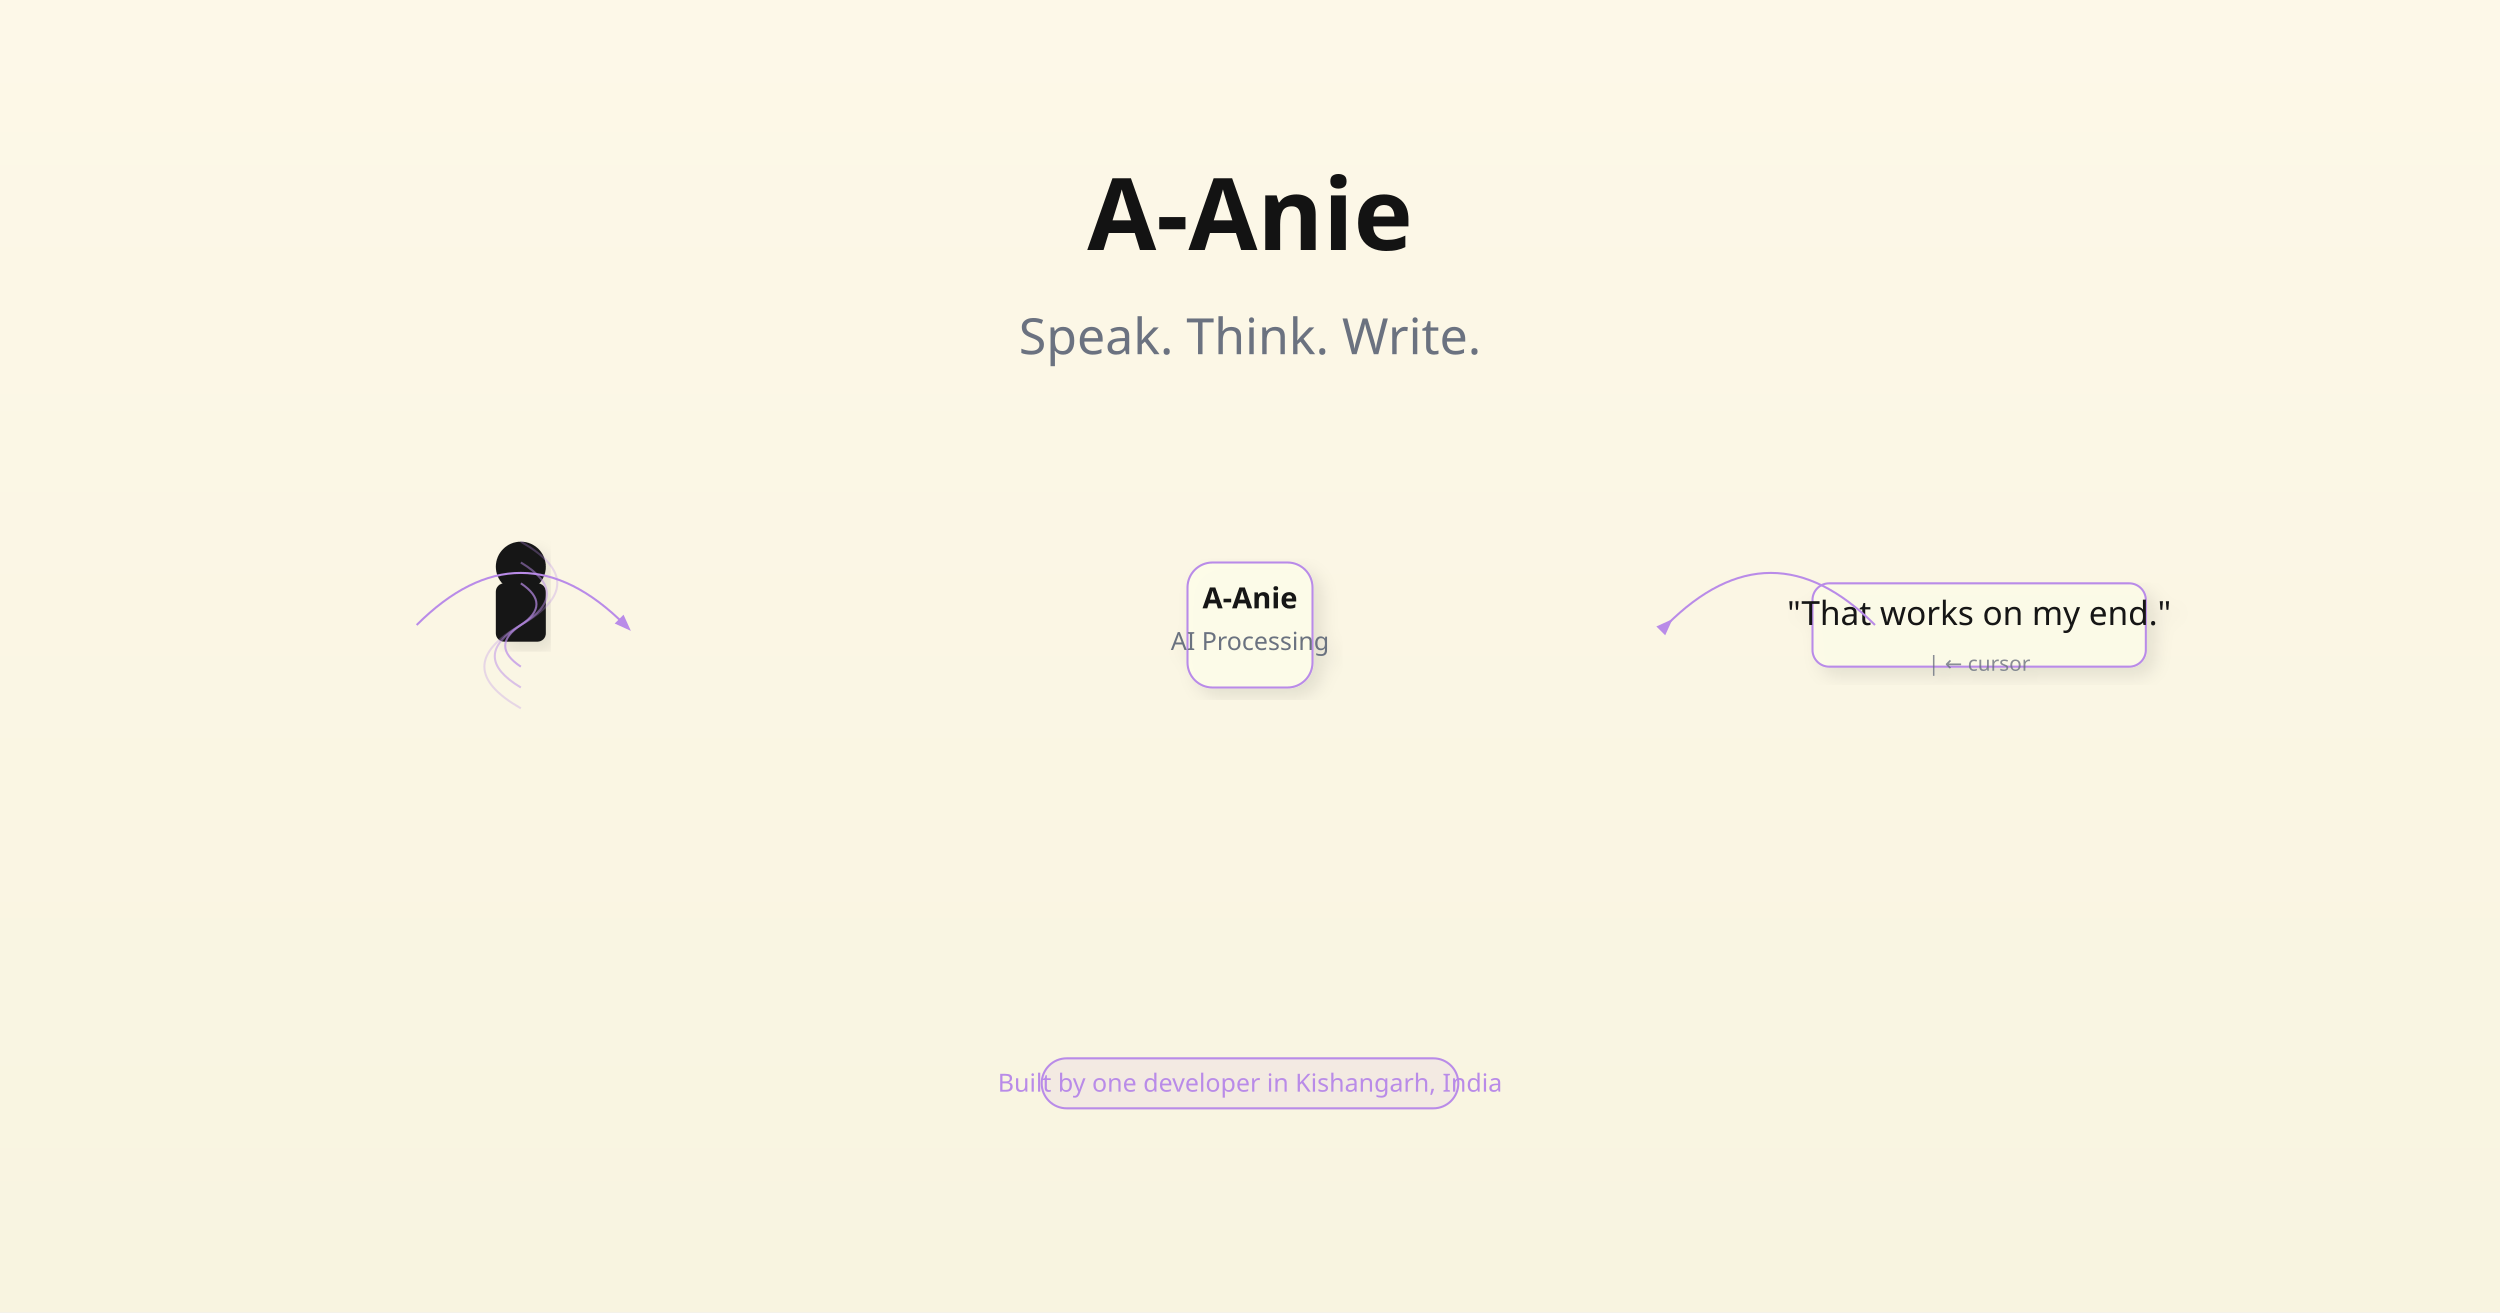
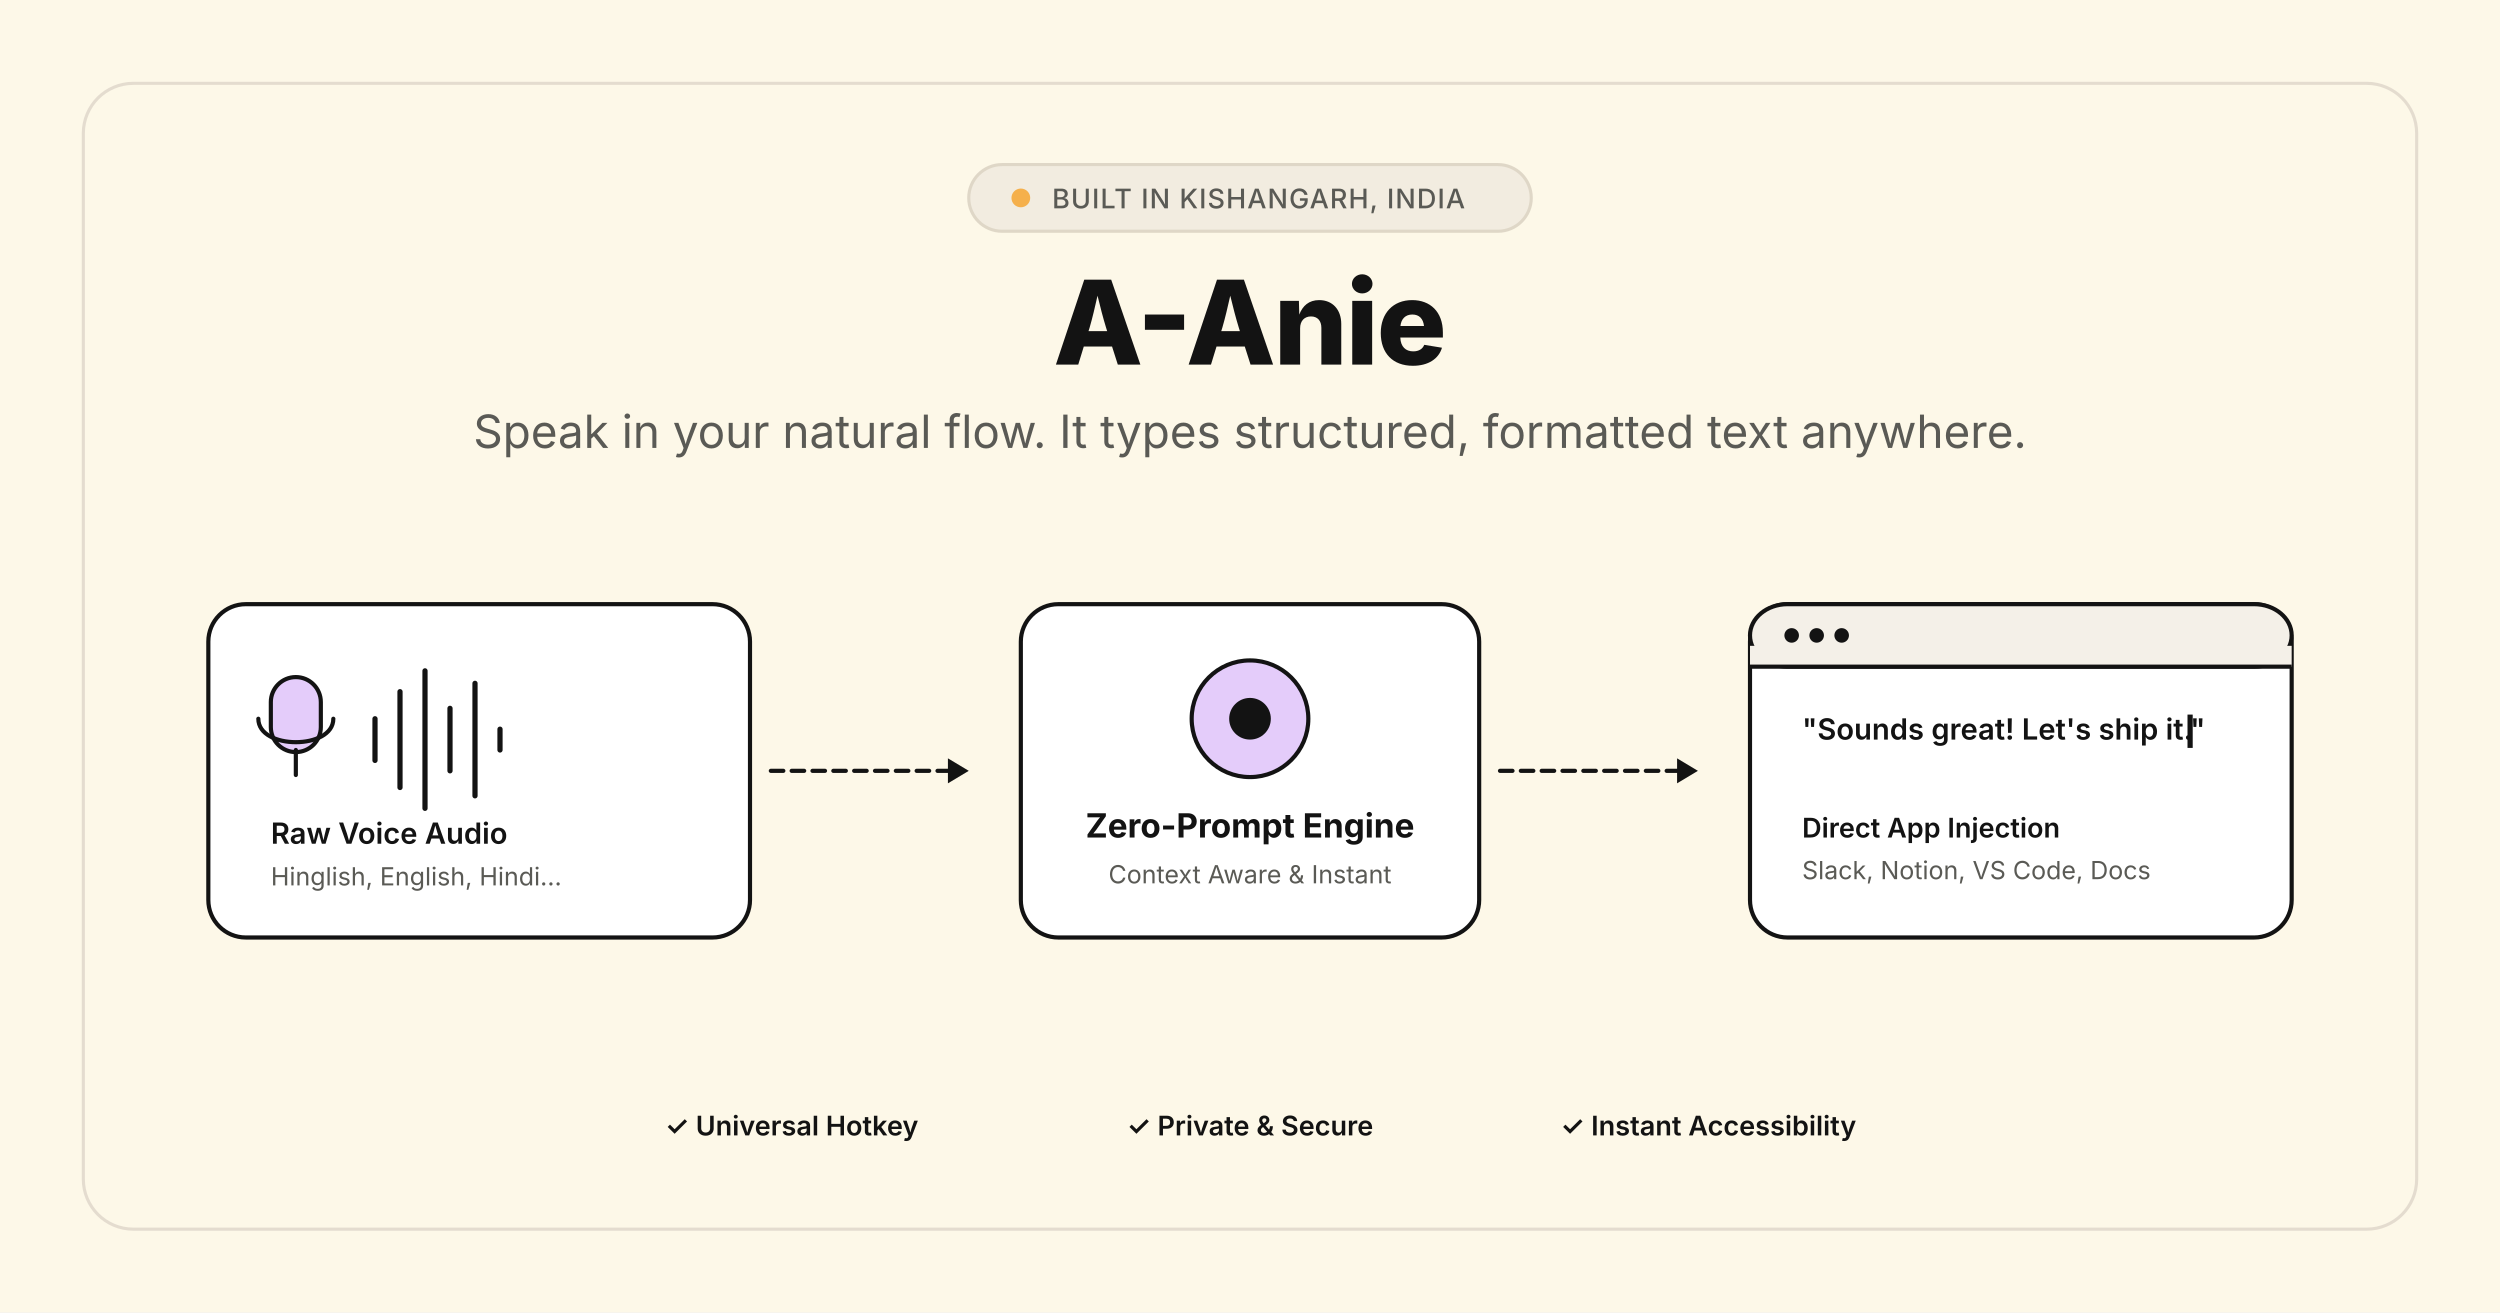
<svg xmlns="http://www.w3.org/2000/svg" width="1200" height="630" viewBox="0 0 1200 630">
-   <defs>
-     <filter id="drop-shadow">
-       <feDropShadow dx="4" dy="4" stdDeviation="4" flood-color="rgba(0,0,0,0.1)" />
-     </filter>
-     <linearGradient id="bg-gradient" x1="0%" y1="0%" x2="0%" y2="100%">
-       <stop offset="0%" style="stop-color:#FDF8E8;stop-opacity:1" />
-       <stop offset="100%" style="stop-color:#F8F4E0;stop-opacity:1" />
-     </linearGradient>
-     <linearGradient id="accent-gradient" x1="0%" y1="0%" x2="100%" y2="0%">
-       <stop offset="0%" style="stop-color:#B98BE8;stop-opacity:1" />
-       <stop offset="100%" style="stop-color:#8B5CF6;stop-opacity:1" />
-     </linearGradient>
-   </defs>
-   <rect width="1200" height="630" fill="url(#bg-gradient)" />
-   <text x="600" y="120" text-anchor="middle" font-family="Outfit, sans-serif" font-size="48" fill="#131313" font-weight="700">
+   <rect width="1200" height="630" fill="#FDF8E8" />
+   <rect x="40" y="40" width="1120" height="550" rx="24" fill="none" stroke="#E4DCCF" stroke-width="1.5" />
+   <g transform="translate(600, 95)">
+     <rect x="-135" y="-16" width="270" height="32" rx="16" fill="#F2ECE0" stroke="#DFD7C7" stroke-width="1.5" />
+     <circle cx="-110" cy="0" r="4.5" fill="#F5B04C" />
+     <text x="-95" y="5" font-family="Outfit, Inter, system-ui, sans-serif" font-size="13" font-weight="500" fill="#5A5A55" letter-spacing="0.5">
+       BUILT IN KISHANGARH, INDIA
+     </text>
+   </g>
+   <text x="600" y="175" text-anchor="middle" font-family="Outfit, Inter, system-ui, sans-serif" font-size="56" font-weight="800" fill="#131313" letter-spacing="-1">
    A-Anie
  </text>
-   <text x="600" y="170" text-anchor="middle" font-family="Outfit, sans-serif" font-size="24" fill="#6B7280">
-     Speak. Think. Write.
+   <text x="600" y="215" text-anchor="middle" font-family="Outfit, Inter, system-ui, sans-serif" font-size="22" font-weight="400" fill="#5A5A55">
+     Speak in your natural flow. It types structured, formatted text anywhere.
  </text>
-   <g transform="translate(250, 300)">
-     <g filter="url(#drop-shadow)">
-       <rect x="-12" y="-20" width="24" height="28" rx="4" fill="#131313" />
-       <circle cx="0" cy="-28" r="12" fill="#131313" />
-     </g>
-     <path d="M0 -20 Q15 -10 0 0 Q-15 10 0 20" stroke="#B98BE8" strokeWidth="2" fill="none" opacity="0.7" />
-     <path d="M0 -30 Q25 -15 0 0 Q-25 15 0 30" stroke="#B98BE8" strokeWidth="2" fill="none" opacity="0.5" />
-     <path d="M0 -40 Q35 -20 0 0 Q-35 20 0 40" stroke="#B98BE8" strokeWidth="2" fill="none" opacity="0.3" />
-   </g>
-   <g transform="translate(950, 300)">
-     <g filter="url(#drop-shadow)">
-       <rect x="-80" y="-20" width="160" height="40" rx="8" fill="rgba(253,252,232,0.9)" stroke="#B98BE8" strokeWidth="1" />
-       <text x="0" y="0" text-anchor="middle" font-family="Outfit, sans-serif" font-size="16" fill="#131313">
-         "That works on my end."
-       </text>
-       <text x="0" y="22" text-anchor="middle" font-family="Outfit, sans-serif" font-size="10" fill="#6B7280" opacity="0.8">
-         | ← cursor
-       </text>
-     </g>
-   </g>
-   <g transform="translate(600, 300)" filter="url(#drop-shadow)">
-     <rect x="-30" y="-30" width="60" height="60" rx="12" fill="rgba(253,252,232,0.95)" stroke="#B98BE8" strokeWidth="1.5" />
-     <text x="0" y="-8" text-anchor="middle" font-family="Outfit, sans-serif" font-size="14" fill="#131313" font-weight="600">
-       A-Anie
+   <g transform="translate(230, 370)">
+     <rect x="-130" y="-80" width="260" height="160" rx="18" fill="#FFFFFF" stroke="#131313" stroke-width="2" />
+     <rect x="-100" y="-45" width="24" height="36" rx="12" fill="#E4CCFA" stroke="#131313" stroke-width="2" />
+     <path d="M-106 -25 C-106 -10, -70 -10, -70 -25" fill="none" stroke="#131313" stroke-width="2" stroke-linecap="round" />
+     <line x1="-88" y1="-10" x2="-88" y2="2" stroke="#131313" stroke-width="2" stroke-linecap="round" />
+     <line x1="-50" y1="-25" x2="-50" y2="-5" stroke="#131313" stroke-width="2.5" stroke-linecap="round" />
+     <line x1="-38" y1="-38" x2="-38" y2="8" stroke="#131313" stroke-width="2.5" stroke-linecap="round" />
+     <line x1="-26" y1="-48" x2="-26" y2="18" stroke="#131313" stroke-width="2.5" stroke-linecap="round" />
+     <line x1="-14" y1="-30" x2="-14" y2="0" stroke="#131313" stroke-width="2.5" stroke-linecap="round" />
+     <line x1="-2" y1="-42" x2="-2" y2="12" stroke="#131313" stroke-width="2.5" stroke-linecap="round" />
+     <line x1="10" y1="-20" x2="10" y2="-10" stroke="#131313" stroke-width="2.5" stroke-linecap="round" />
+     <text x="-100" y="35" font-family="Outfit, Inter, system-ui, sans-serif" font-size="14" font-weight="600" fill="#131313">
+       Raw Voice Audio
    </text>
-     <text x="0" y="12" text-anchor="middle" font-family="Outfit, sans-serif" font-size="12" fill="#6B7280">
-       AI Processing
+     <text x="-100" y="55" font-family="Outfit, Inter, system-ui, sans-serif" font-size="12" fill="#5A5A55">
+       Hinglish, English, Hindi...
    </text>
  </g>
-   <path d="M200 300 Q250 250 300 300" stroke="#B98BE8" strokeWidth="2" fill="none" marker-end="url(#arrowhead)" />
-   <path d="M900 300 Q850 250 800 300" stroke="#B98BE8" strokeWidth="2" fill="none" marker-end="url(#arrowhead-reverse)" />
-   <g transform="translate(600, 520)">
-     <rect x="-100" y="-12" width="200" height="24" rx="12" fill="rgba(185,139,232,0.1)" stroke="#B98BE8" strokeWidth="1" />
-     <text x="0" y="4" text-anchor="middle" font-family="Outfit, sans-serif" font-size="12" fill="#B98BE8">
-       Built by one developer in Kishangarh, India
+   <path d="M370 370 L460 370" fill="none" stroke="#131313" stroke-width="2" stroke-dasharray="6 4" stroke-linecap="round" />
+   <polygon points="465,370 455,364 455,376" fill="#131313" />
+   <g transform="translate(600, 370)">
+     <rect x="-110" y="-80" width="220" height="160" rx="18" fill="#FFFFFF" stroke="#131313" stroke-width="2" />
+     <circle cx="0" cy="-25" r="28" fill="#E4CCFA" stroke="#131313" stroke-width="2" />
+     <circle cx="0" cy="-25" r="10" fill="#131313" />
+     <text x="0" y="32" text-anchor="middle" font-family="Outfit, Inter, system-ui, sans-serif" font-size="16" font-weight="700" fill="#131313">
+       Zero-Prompt Engine
+     </text>
+     <text x="0" y="54" text-anchor="middle" font-family="Outfit, Inter, system-ui, sans-serif" font-size="12" fill="#5A5A55">
+       Context Aware &amp; Instant
    </text>
  </g>
-   <defs>
-     <marker id="arrowhead" markerWidth="8" markerHeight="6" refX="4" refY="3" orient="auto">
-       <path d="M0 0 L0 6 L8 3 z" fill="#B98BE8" />
-     </marker>
-     <marker id="arrowhead-reverse" markerWidth="8" markerHeight="6" refX="4" refY="3" orient="auto">
-       <path d="M8 0 L8 6 L0 3 z" fill="#B98BE8" />
-     </marker>
-   </defs>
+   <path d="M720 370 L810 370" fill="none" stroke="#131313" stroke-width="2" stroke-dasharray="6 4" stroke-linecap="round" />
+   <polygon points="815,370 805,364 805,376" fill="#131313" />
+   <g transform="translate(970, 370)">
+     <rect x="-130" y="-80" width="260" height="160" rx="18" fill="#FFFFFF" stroke="#131313" stroke-width="2" />
+     <rect x="-130" y="-80" width="260" height="30" rx="18" fill="#F4F0E8" stroke="#131313" stroke-width="2" />
+     <rect x="-130" y="-60" width="260" height="10" fill="#F4F0E8" />
+     <line x1="-130" y1="-50" x2="130" y2="-50" stroke="#131313" stroke-width="2" />
+     <circle cx="-110" cy="-65" r="3.5" fill="#131313" />
+     <circle cx="-98" cy="-65" r="3.5" fill="#131313" />
+     <circle cx="-86" cy="-65" r="3.5" fill="#131313" />
+     <text x="-105" y="-15" font-family="Outfit, Inter, system-ui, sans-serif" font-size="14" font-weight="600" fill="#131313">
+       "Sounds great! Let's ship it."
+     </text>
+     <rect x="80" y="-27" width="2.5" height="16" fill="#131313" />
+     <text x="-105" y="32" font-family="Outfit, Inter, system-ui, sans-serif" font-size="13" font-weight="600" fill="#131313">
+       Direct App Injection
+     </text>
+     <text x="-105" y="52" font-family="Outfit, Inter, system-ui, sans-serif" font-size="12" fill="#5A5A55">
+       Slack, Notion, VS Code, Docs
+     </text>
+   </g>
+   <g transform="translate(600, 545)">
+     <text x="-220" y="0" text-anchor="middle" font-family="Outfit, Inter, system-ui, sans-serif" font-size="13" font-weight="600" fill="#131313">
+       ✓ Universal Hotkey
+     </text>
+     <text x="0" y="0" text-anchor="middle" font-family="Outfit, Inter, system-ui, sans-serif" font-size="13" font-weight="600" fill="#131313">
+       ✓ Private &amp; Secure
+     </text>
+     <text x="220" y="0" text-anchor="middle" font-family="Outfit, Inter, system-ui, sans-serif" font-size="13" font-weight="600" fill="#131313">
+       ✓ Instant Accessibility
+     </text>
+   </g>
</svg>
